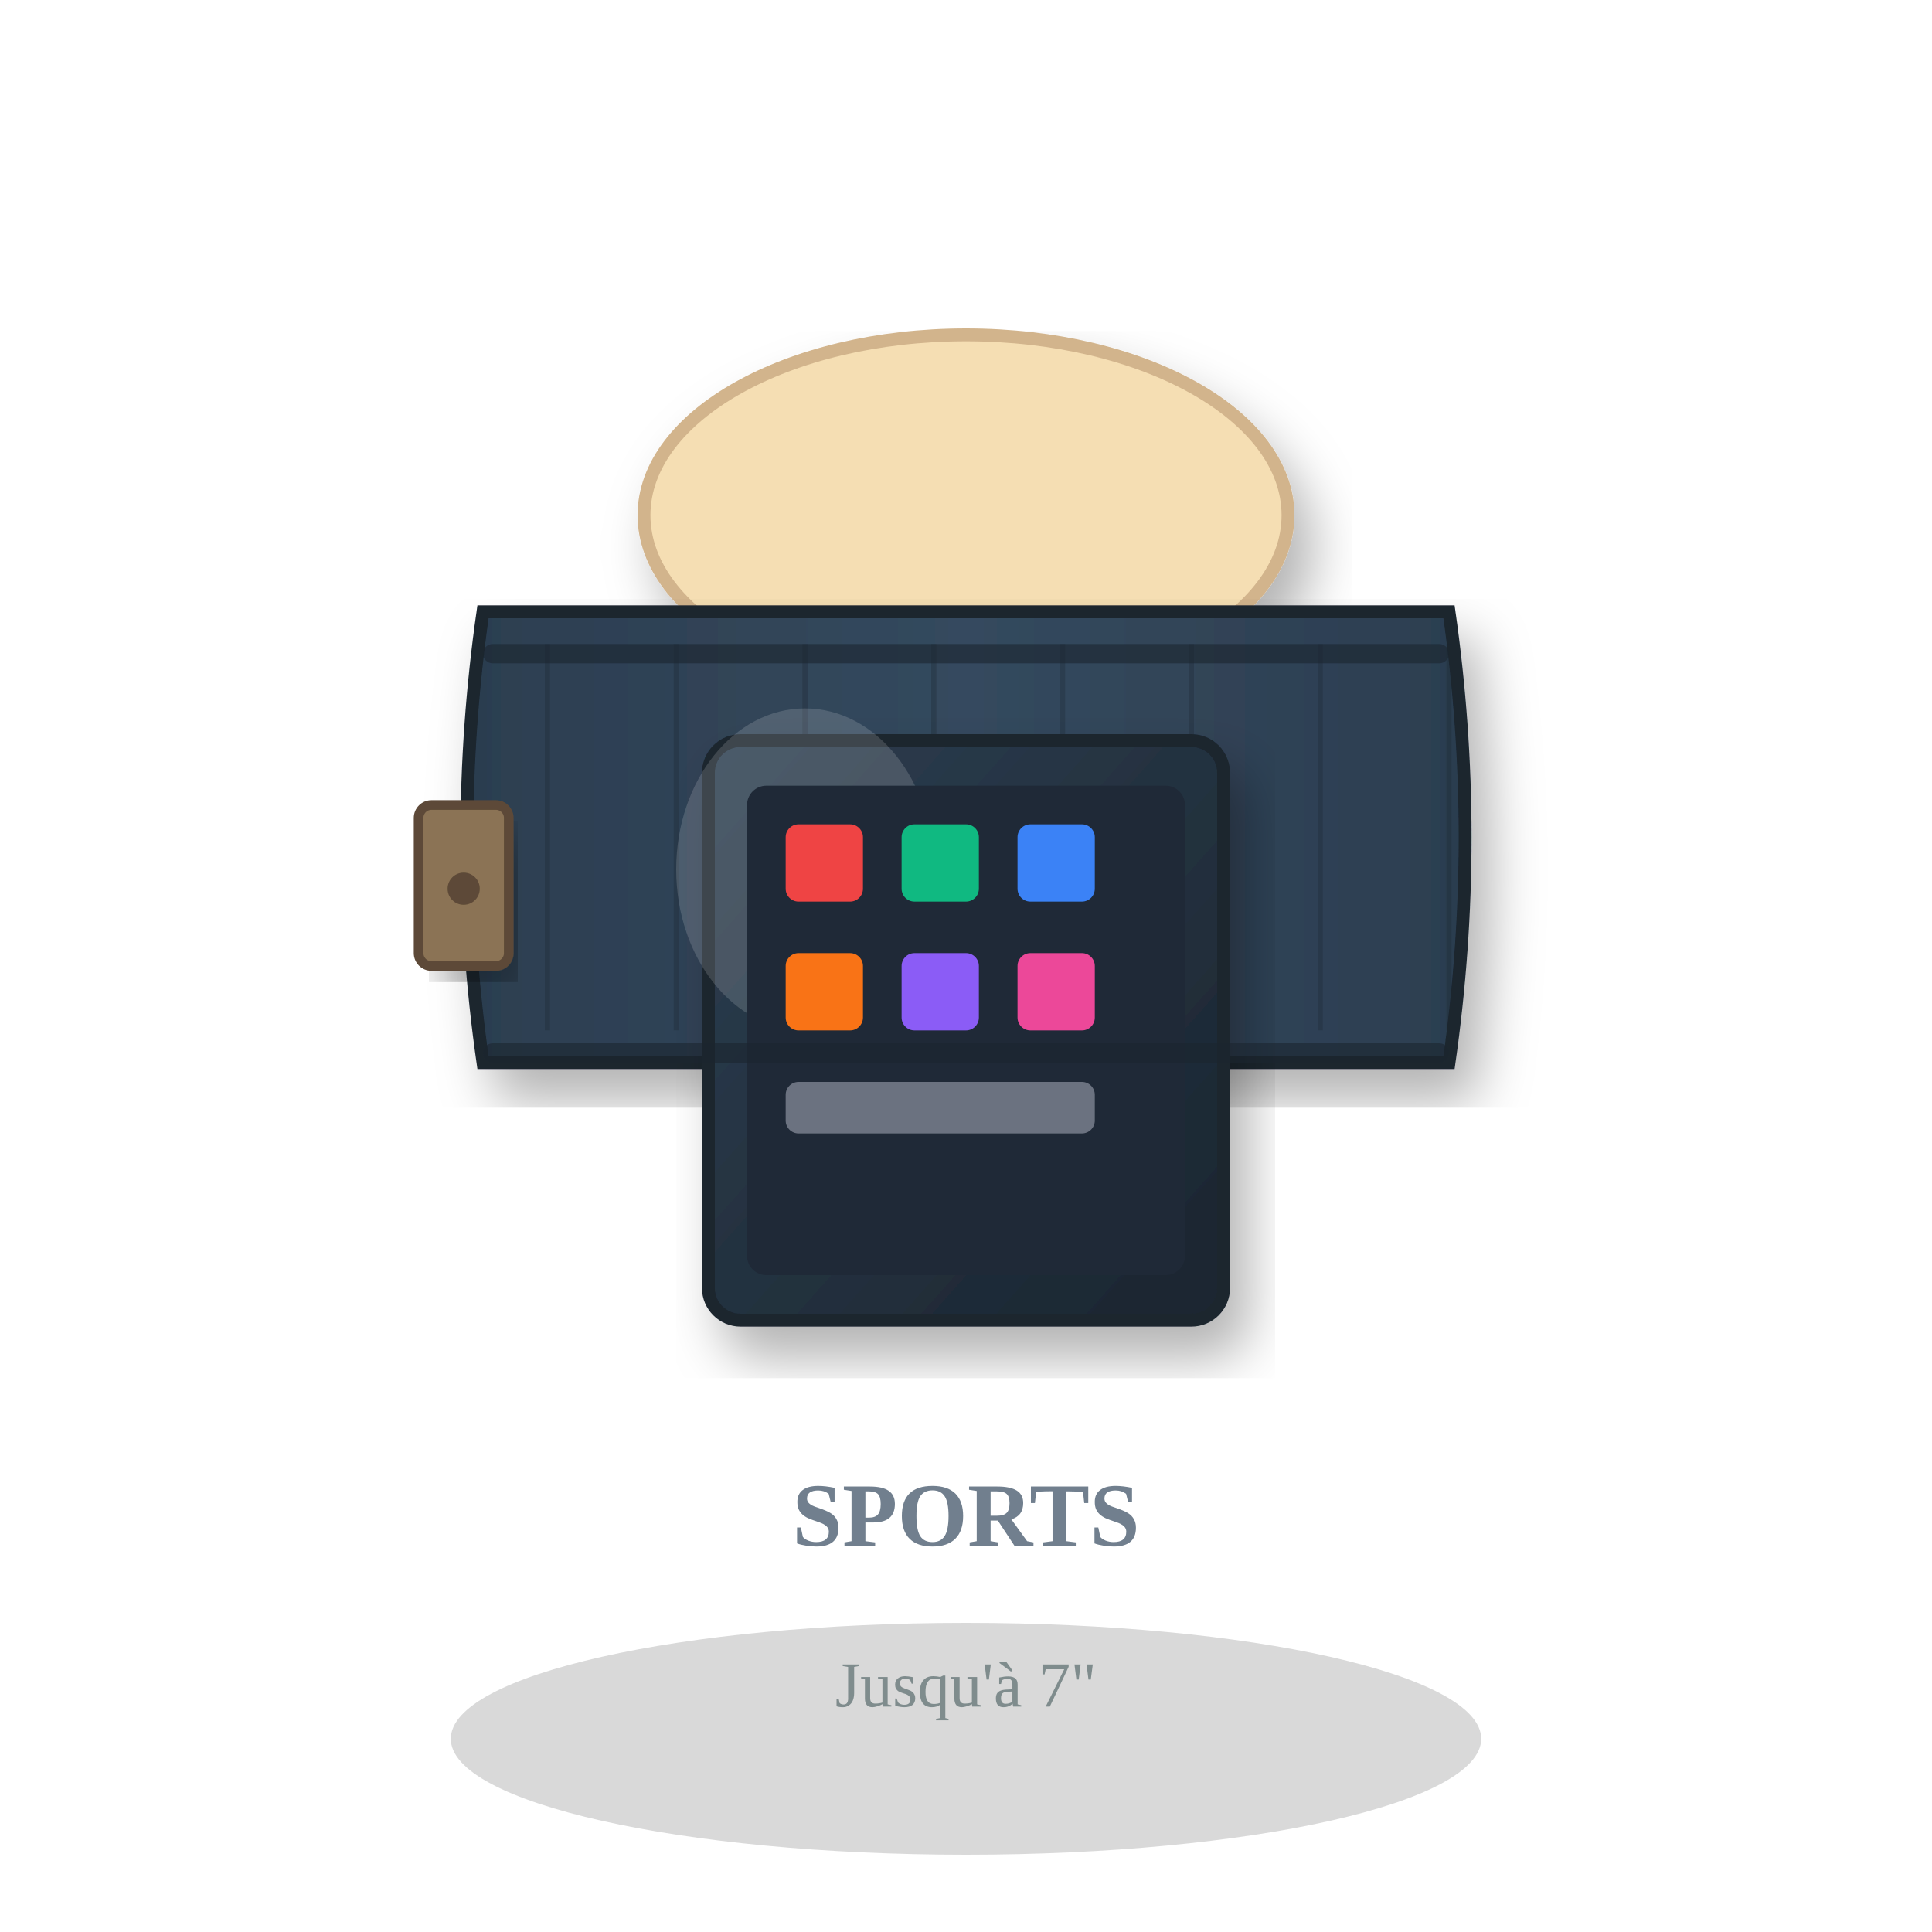
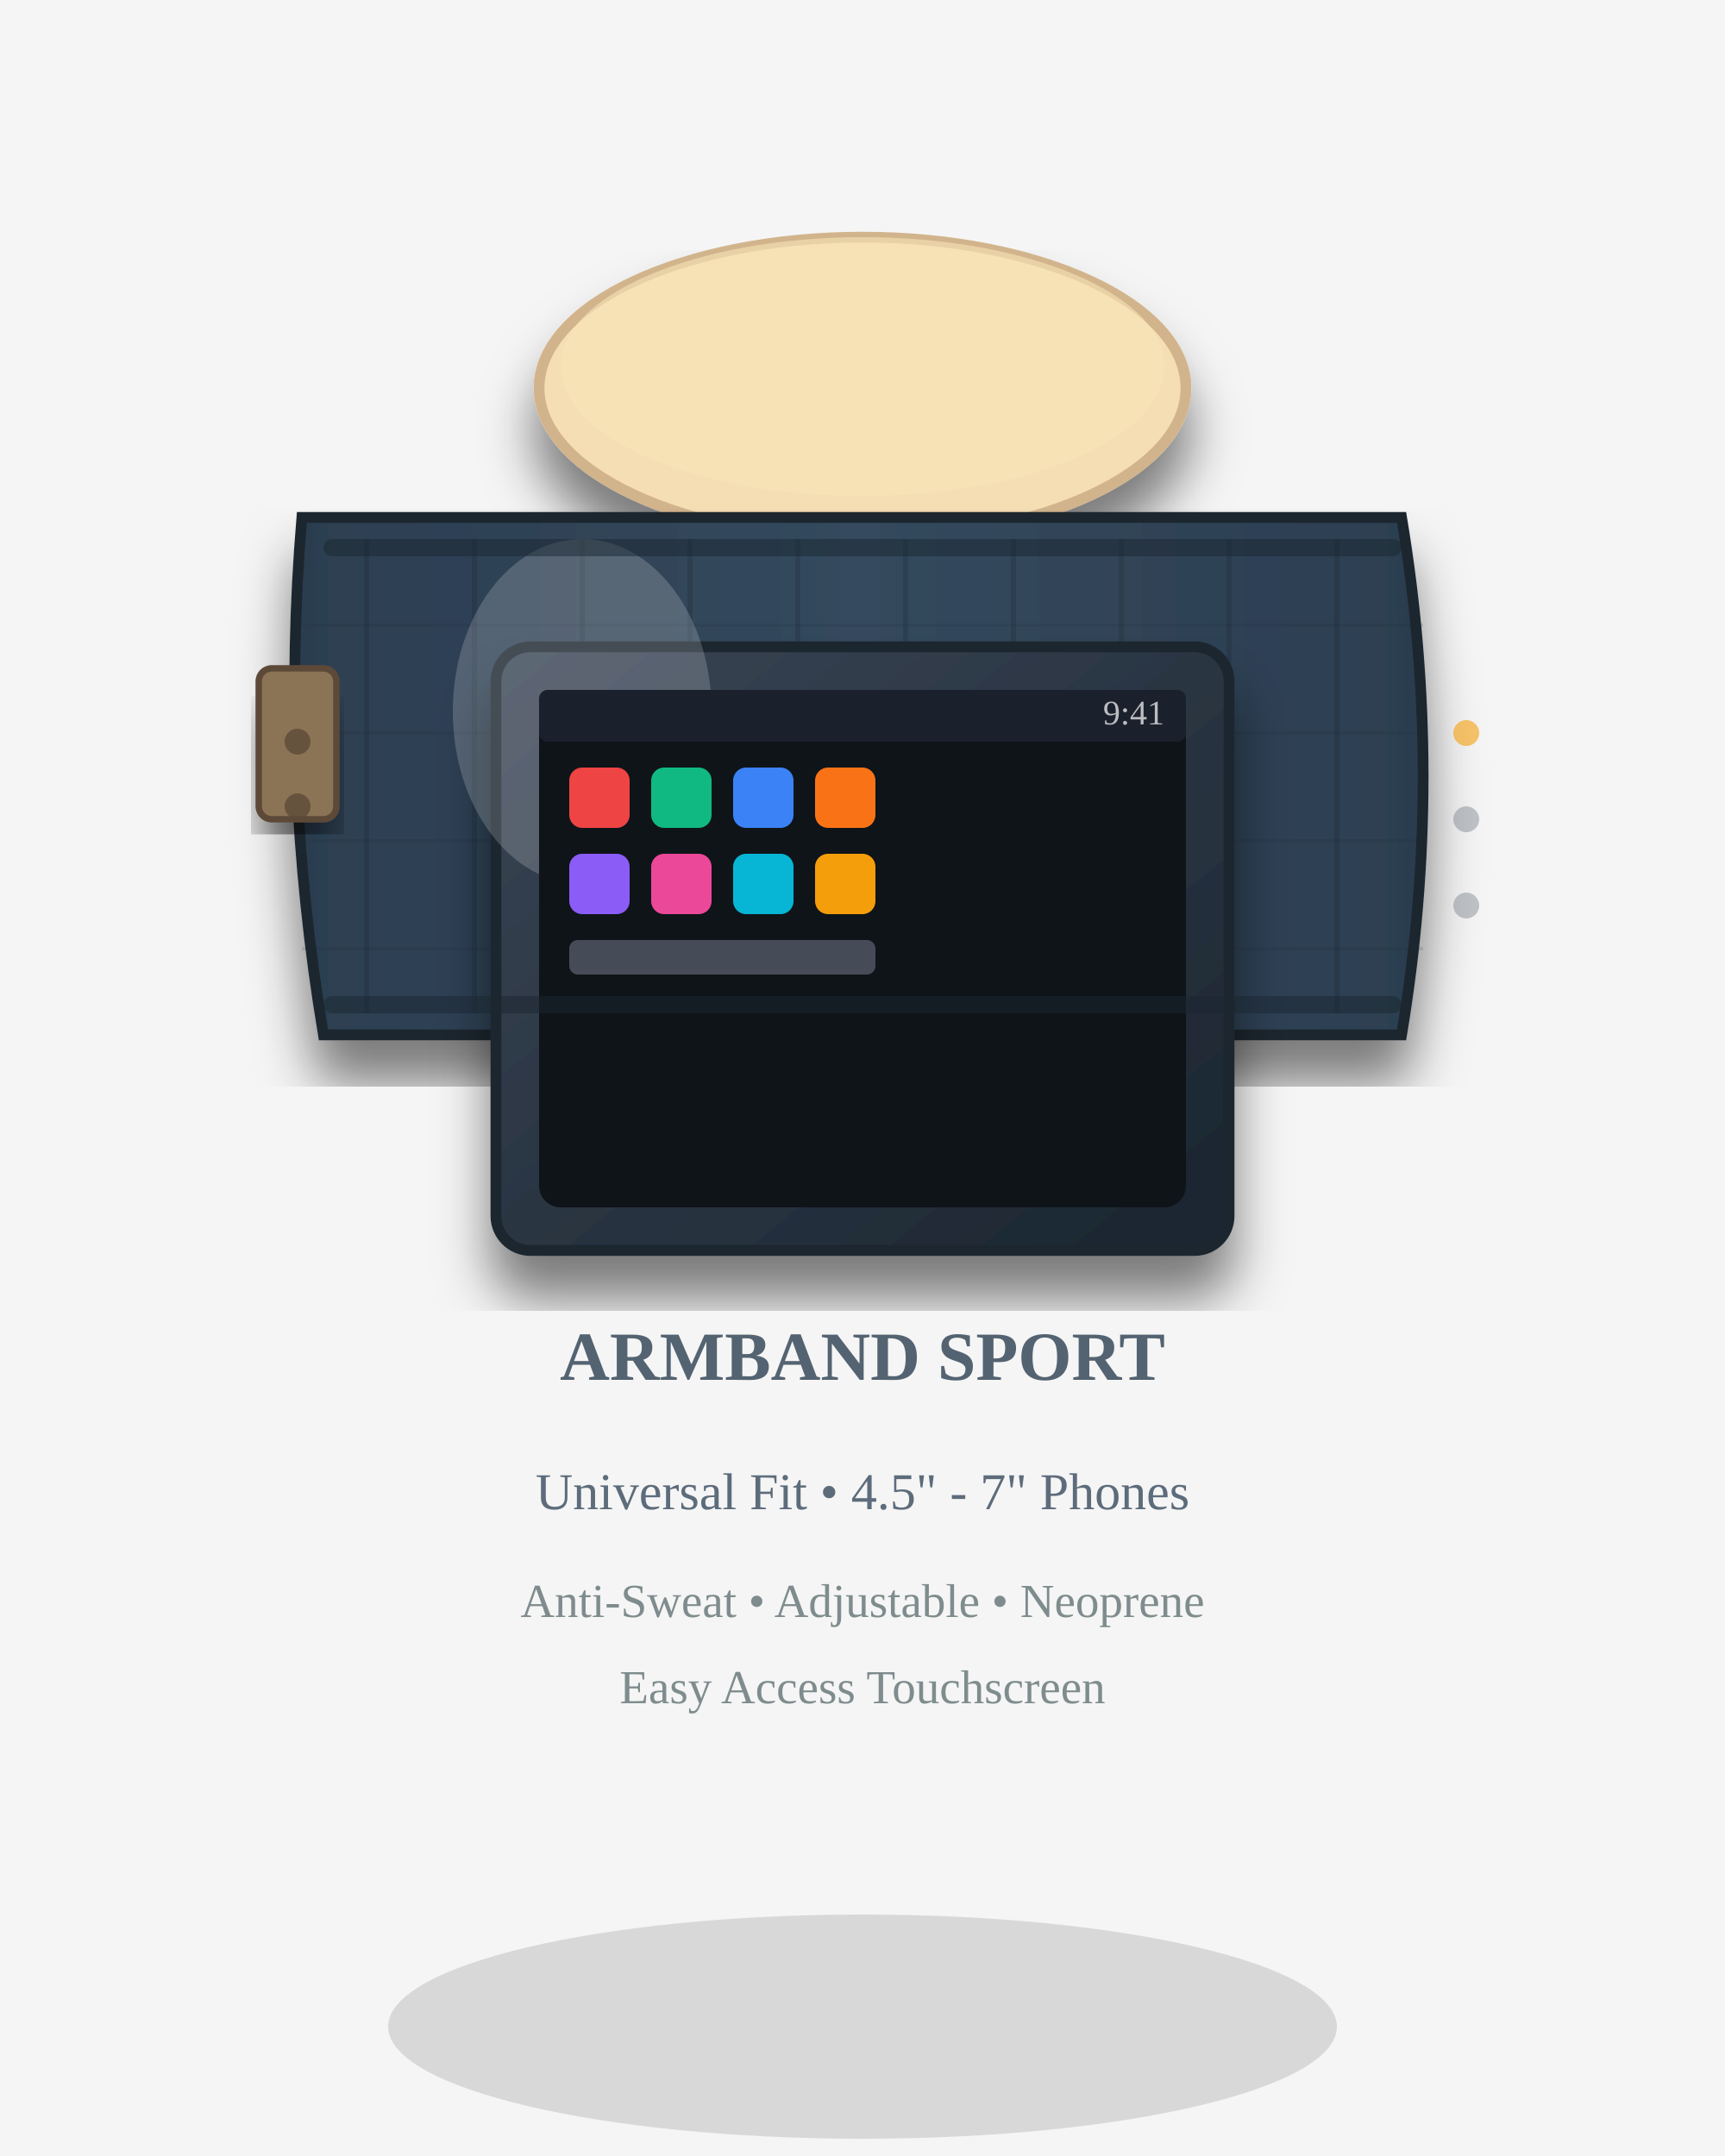
- <svg xmlns="http://www.w3.org/2000/svg" viewBox="0 0 300 300" width="300" height="300">
+ <svg xmlns="http://www.w3.org/2000/svg" viewBox="0 0 400 500" width="400" height="500">
  <defs>
    <linearGradient id="armbandMaterial" x1="0%" y1="0%" x2="100%" y2="0%">
      <stop offset="0%" style="stop-color:#2C3E50;stop-opacity:1" />
      <stop offset="50%" style="stop-color:#34495E;stop-opacity:1" />
      <stop offset="100%" style="stop-color:#2C3E50;stop-opacity:1" />
    </linearGradient>
-     <linearGradient id="screenGrad" x1="0%" y1="0%" x2="100%" y2="100%">
-       <stop offset="0%" style="stop-color:#2D3E50;stop-opacity:1" />
+     <linearGradient id="screenGradient" x1="0%" y1="0%" x2="100%" y2="100%">
+       <stop offset="0%" style="stop-color:#3A4556;stop-opacity:1" />
      <stop offset="100%" style="stop-color:#1A252F;stop-opacity:1" />
    </linearGradient>
-     <filter id="shadow">
-       <feDropShadow dx="3" dy="5" stdDeviation="4" flood-opacity="0.3" />
+     <filter id="dropShadow">
+       <feGaussianBlur in="SourceAlpha" stdDeviation="6" />
+       <feOffset dx="0" dy="10" result="offsetblur" />
+       <feComponentTransfer>
+         <feFuncA type="linear" slope="0.5" />
+       </feComponentTransfer>
+       <feMerge>
+         <feMergeNode />
+         <feMergeNode in="SourceGraphic" />
+       </feMerge>
    </filter>
  </defs>
-   <rect width="300" height="300" fill="#FFFFFF" />
-   <ellipse cx="150" cy="270" rx="80" ry="18" fill="#000000" opacity="0.15" />
-   <ellipse cx="150" cy="80" rx="50" ry="28" fill="#F5DEB3" stroke="#D2B48C" stroke-width="2" filter="url(#shadow)" />
-   <path d="M 75 95 Q 70 130 75 165 L 225 165 Q 230 130 225 95 Z" fill="url(#armbandMaterial)" stroke="#1A252F" stroke-width="2" filter="url(#shadow)" />
-   <line x1="85" y1="100" x2="85" y2="160" stroke="#1A252F" stroke-width="0.8" opacity="0.3" />
-   <line x1="105" y1="100" x2="105" y2="160" stroke="#1A252F" stroke-width="0.8" opacity="0.3" />
-   <line x1="125" y1="100" x2="125" y2="160" stroke="#1A252F" stroke-width="0.8" opacity="0.3" />
-   <line x1="145" y1="100" x2="145" y2="160" stroke="#1A252F" stroke-width="0.8" opacity="0.3" />
-   <line x1="165" y1="100" x2="165" y2="160" stroke="#1A252F" stroke-width="0.8" opacity="0.3" />
-   <line x1="185" y1="100" x2="185" y2="160" stroke="#1A252F" stroke-width="0.8" opacity="0.3" />
-   <line x1="205" y1="100" x2="205" y2="160" stroke="#1A252F" stroke-width="0.8" opacity="0.3" />
-   <line x1="225" y1="100" x2="225" y2="160" stroke="#1A252F" stroke-width="0.8" opacity="0.3" />
-   <rect x="110" y="115" width="80" height="90" fill="url(#screenGrad)" stroke="#1A252F" stroke-width="2" rx="5" filter="url(#shadow)" />
-   <ellipse cx="125" cy="135" rx="20" ry="25" fill="white" opacity="0.15" />
-   <rect x="116" y="122" width="68" height="76" fill="#1F2937" stroke="none" rx="3" />
-   <rect x="122" y="128" width="12" height="12" fill="#EF4444" rx="2" />
-   <rect x="140" y="128" width="12" height="12" fill="#10B981" rx="2" />
-   <rect x="158" y="128" width="12" height="12" fill="#3B82F6" rx="2" />
-   <rect x="122" y="148" width="12" height="12" fill="#F97316" rx="2" />
-   <rect x="140" y="148" width="12" height="12" fill="#8B5CF6" rx="2" />
-   <rect x="158" y="148" width="12" height="12" fill="#EC4899" rx="2" />
-   <rect x="122" y="168" width="48" height="8" fill="#6B7280" rx="2" />
-   <g filter="url(#shadow)">
-     <rect x="65" y="125" width="14" height="25" fill="#8B7355" stroke="#5D4A37" stroke-width="1.5" rx="2" />
-     <circle cx="72" cy="138" r="2.5" fill="#5D4A37" />
+   <rect width="400" height="500" fill="#F5F5F5" />
+   <ellipse cx="200" cy="470" rx="110" ry="26" fill="#000" opacity="0.12" />
+   <ellipse cx="200" cy="90" rx="75" ry="35" fill="#F5DEB3" stroke="#D2B48C" stroke-width="2.5" filter="url(#dropShadow)" />
+   <ellipse cx="200" cy="85" rx="70" ry="30" fill="#F9E4B7" opacity="0.6" />
+   <path d="M 70 120 Q 65 180 75 240 L 325 240 Q 335 180 325 120 Z" fill="url(#armbandMaterial)" stroke="#1A252F" stroke-width="2.5" filter="url(#dropShadow)" />
+   <line x1="85" y1="125" x2="85" y2="235" stroke="#1A252F" stroke-width="1.2" opacity="0.25" />
+   <line x1="110" y1="125" x2="110" y2="235" stroke="#1A252F" stroke-width="1.2" opacity="0.25" />
+   <line x1="135" y1="125" x2="135" y2="235" stroke="#1A252F" stroke-width="1.2" opacity="0.25" />
+   <line x1="160" y1="125" x2="160" y2="235" stroke="#1A252F" stroke-width="1.2" opacity="0.25" />
+   <line x1="185" y1="125" x2="185" y2="235" stroke="#1A252F" stroke-width="1.2" opacity="0.25" />
+   <line x1="210" y1="125" x2="210" y2="235" stroke="#1A252F" stroke-width="1.2" opacity="0.25" />
+   <line x1="235" y1="125" x2="235" y2="235" stroke="#1A252F" stroke-width="1.2" opacity="0.25" />
+   <line x1="260" y1="125" x2="260" y2="235" stroke="#1A252F" stroke-width="1.2" opacity="0.25" />
+   <line x1="285" y1="125" x2="285" y2="235" stroke="#1A252F" stroke-width="1.2" opacity="0.25" />
+   <line x1="310" y1="125" x2="310" y2="235" stroke="#1A252F" stroke-width="1.2" opacity="0.25" />
+   <line x1="70" y1="145" x2="330" y2="145" stroke="#1A252F" stroke-width="0.8" opacity="0.12" />
+   <line x1="70" y1="170" x2="330" y2="170" stroke="#1A252F" stroke-width="0.8" opacity="0.12" />
+   <line x1="70" y1="195" x2="330" y2="195" stroke="#1A252F" stroke-width="0.8" opacity="0.12" />
+   <line x1="70" y1="220" x2="330" y2="220" stroke="#1A252F" stroke-width="0.8" opacity="0.12" />
+   <rect x="115" y="150" width="170" height="140" fill="url(#screenGradient)" stroke="#1A252F" stroke-width="2.5" rx="8" filter="url(#dropShadow)" />
+   <ellipse cx="135" cy="165" rx="30" ry="40" fill="#FFF" opacity="0.18" />
+   <rect x="125" y="160" width="150" height="120" fill="#0F1419" stroke="none" rx="5" />
+   <rect x="125" y="160" width="150" height="12" fill="#1A202C" rx="2" />
+   <text x="270" y="168" text-anchor="end" fill="#FFF" font-size="8" opacity="0.7">9:41</text>
+   <rect x="132" y="178" width="14" height="14" fill="#EF4444" rx="3" />
+   <rect x="151" y="178" width="14" height="14" fill="#10B981" rx="3" />
+   <rect x="170" y="178" width="14" height="14" fill="#3B82F6" rx="3" />
+   <rect x="189" y="178" width="14" height="14" fill="#F97316" rx="3" />
+   <rect x="132" y="198" width="14" height="14" fill="#8B5CF6" rx="3" />
+   <rect x="151" y="198" width="14" height="14" fill="#EC4899" rx="3" />
+   <rect x="170" y="198" width="14" height="14" fill="#06B6D4" rx="3" />
+   <rect x="189" y="198" width="14" height="14" fill="#F59E0B" rx="3" />
+   <rect x="132" y="218" width="71" height="8" fill="#6B7280" rx="2" opacity="0.6" />
+   <g filter="url(#dropShadow)">
+     <rect x="60" y="155" width="18" height="35" fill="#8B7355" stroke="#5D4A37" stroke-width="1.5" rx="3" />
+     <circle cx="69" cy="172" r="3" fill="#5D4A37" opacity="0.8" />
+     <circle cx="69" cy="187" r="3" fill="#5D4A37" opacity="0.8" />
  </g>
-   <rect x="75" y="100" width="150" height="3" fill="#1A252F" opacity="0.6" rx="1.5" />
-   <rect x="75" y="162" width="150" height="3" fill="#1A252F" opacity="0.6" rx="1.5" />
-   <text x="150" y="240" text-anchor="middle" fill="#34495E" font-size="14" font-weight="bold" opacity="0.7">SPORTS</text>
-   <text x="150" y="265" text-anchor="middle" fill="#7F8C8D" font-size="10">Jusqu'à 7"</text>
+   <rect x="75" y="125" width="250" height="4" fill="#1A252F" opacity="0.5" rx="2" />
+   <rect x="75" y="231" width="250" height="4" fill="#1A252F" opacity="0.5" rx="2" />
+   <circle cx="340" cy="170" r="3" fill="#F59E0B" opacity="0.6" />
+   <circle cx="340" cy="190" r="3" fill="#6B7280" opacity="0.4" />
+   <circle cx="340" cy="210" r="3" fill="#6B7280" opacity="0.4" />
+   <text x="200" y="320" text-anchor="middle" fill="#2C3E50" font-size="16" font-weight="bold" opacity="0.8">ARMBAND SPORT</text>
+   <text x="200" y="350" text-anchor="middle" fill="#5D6C7B" font-size="12">Universal Fit • 4.5" - 7" Phones</text>
+   <text x="200" y="375" text-anchor="middle" fill="#7F8C8D" font-size="11">Anti-Sweat • Adjustable • Neoprene</text>
+   <text x="200" y="395" text-anchor="middle" fill="#7F8C8D" font-size="11">Easy Access Touchscreen</text>
</svg>
